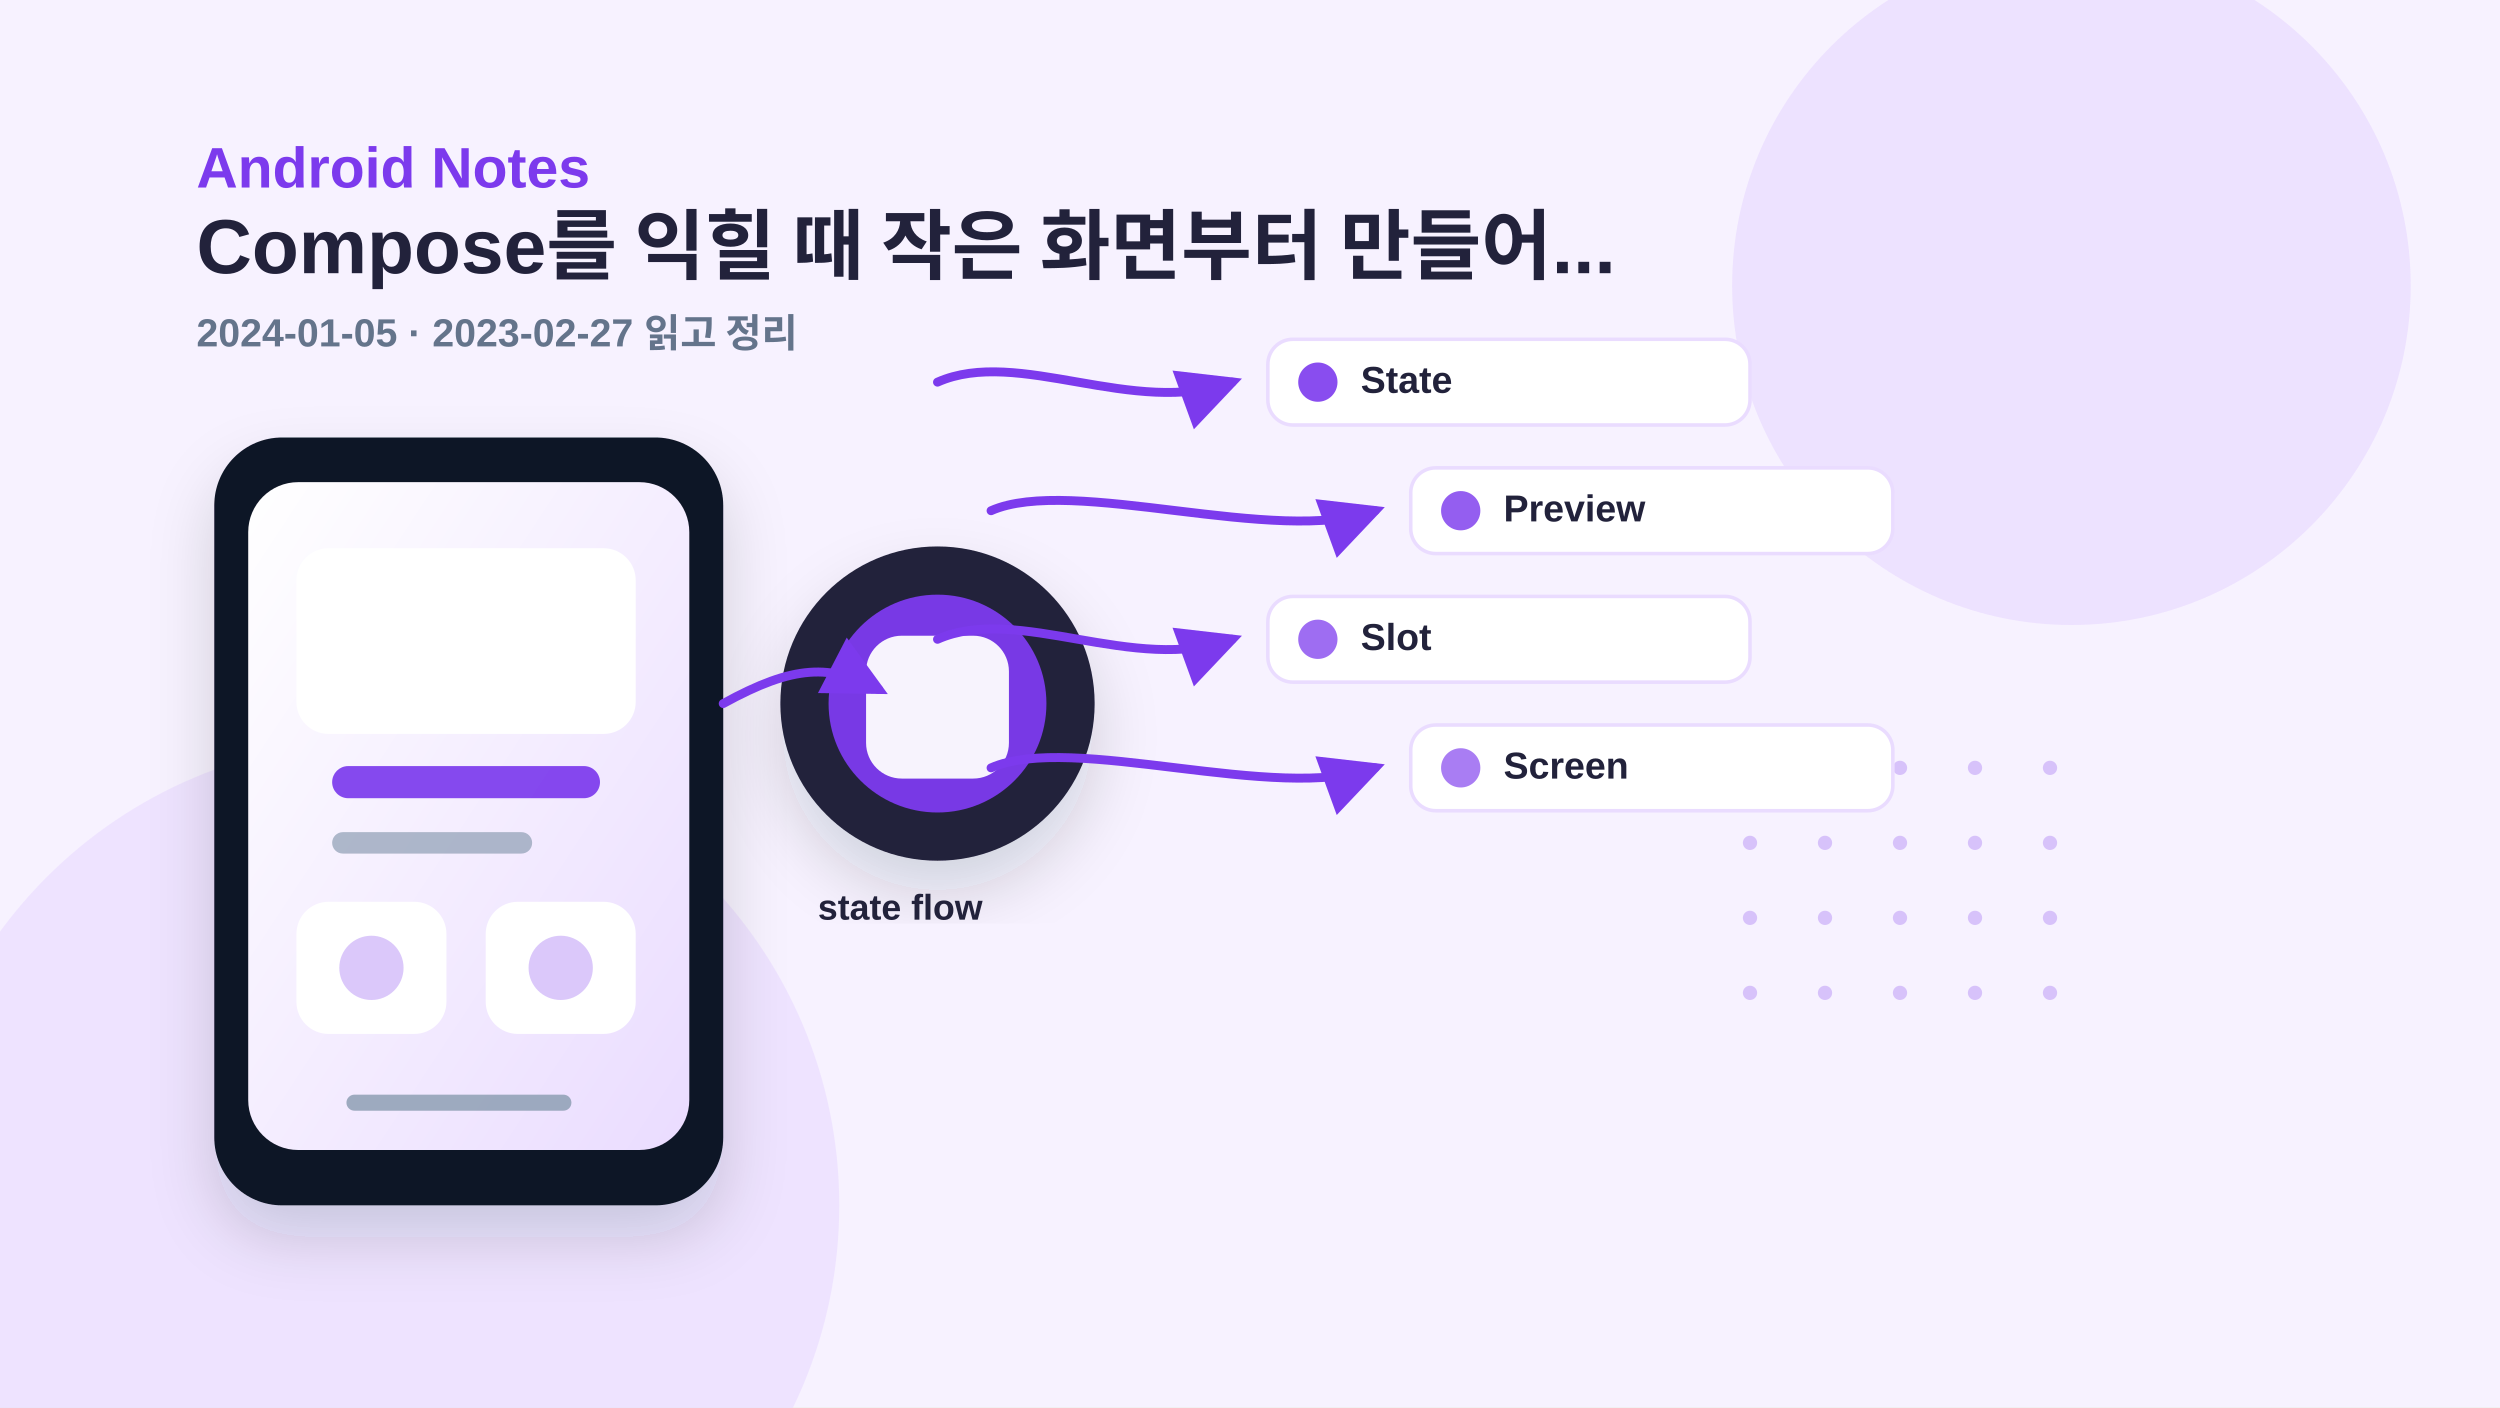
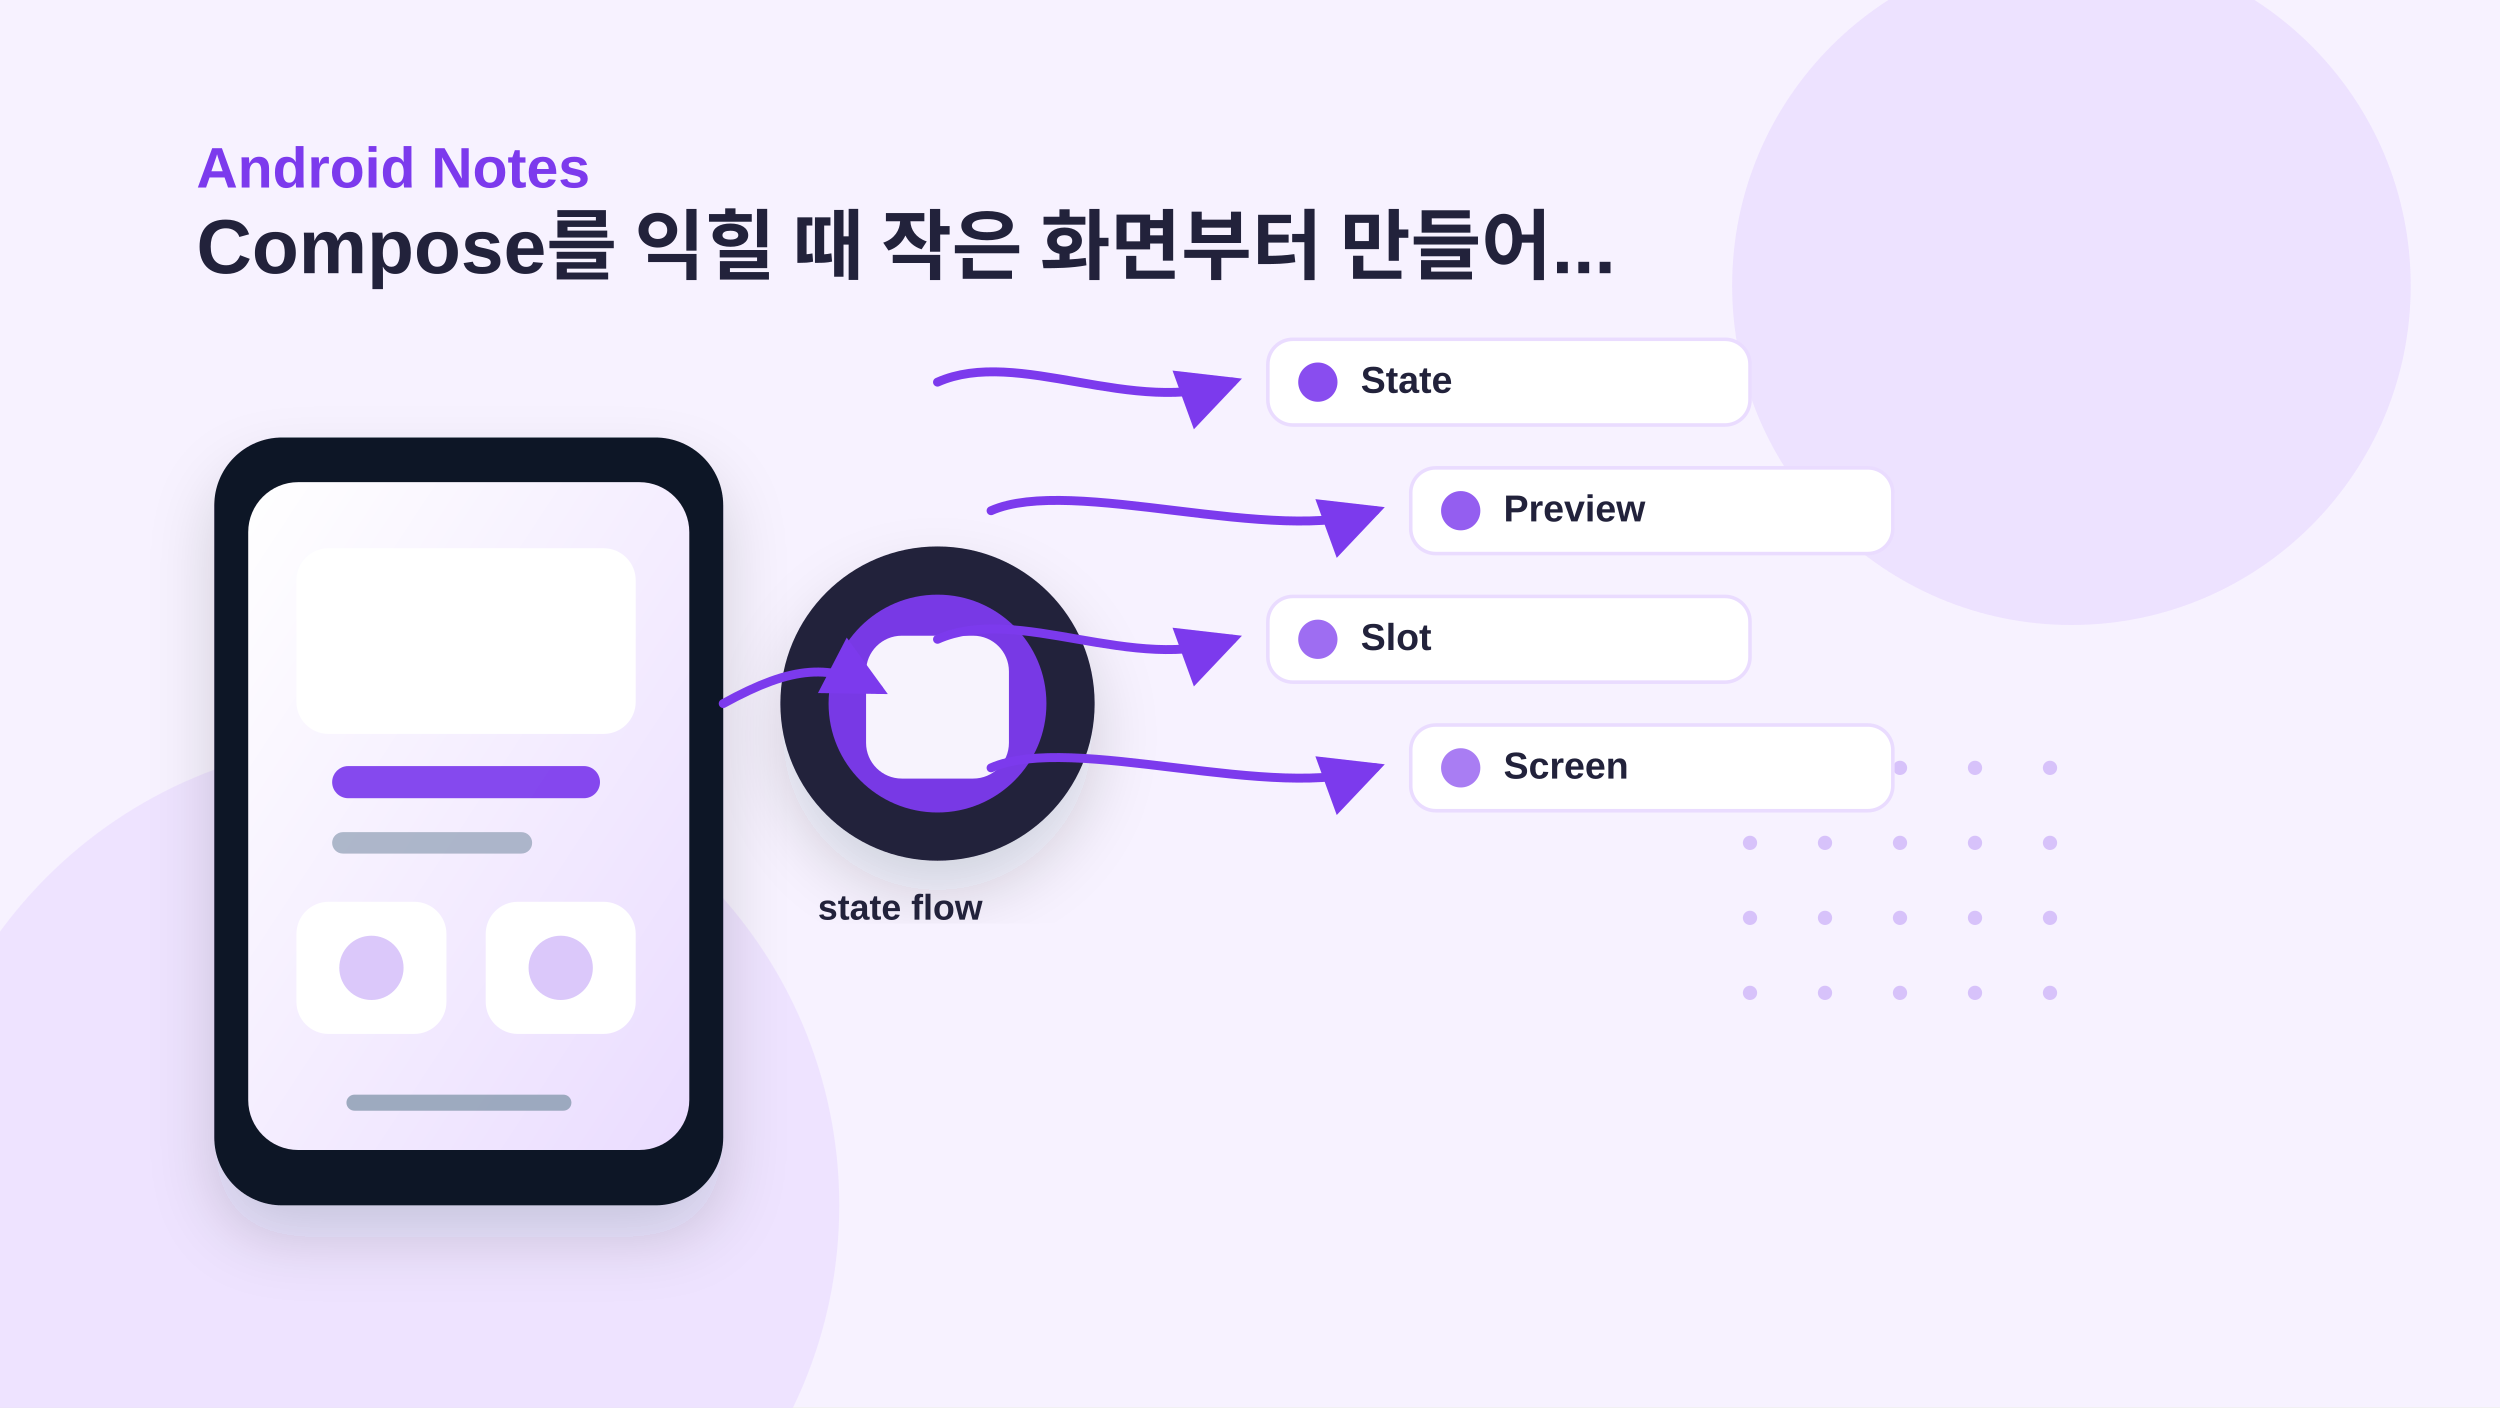
<svg xmlns="http://www.w3.org/2000/svg" width="1400" height="788" viewBox="0 0 1400 788" role="img" aria-label="Compose를 익힐 때 작은 화면부터 만들어야 하는 이유">
  <defs>
    <marker id="arrow" viewBox="0 0 12 12" refX="10" refY="6" markerWidth="7" markerHeight="7" orient="auto-start-reverse">
      <path d="M 0 0 L 12 6 L 0 12 z" fill="#7c3aed" />
    </marker>
    <filter id="shadow" x="-20%" y="-20%" width="140%" height="140%">
      <feDropShadow dx="0" dy="18" stdDeviation="18" flood-color="#17202a" flood-opacity="0.16" />
    </filter>
    <linearGradient id="phone" x1="0" y1="0" x2="1" y2="1">
      <stop offset="0%" stop-color="#ffffff" />
      <stop offset="100%" stop-color="#eadcff" />
    </linearGradient>
  </defs>
  <rect width="1400" height="788" fill="#f7f2ff" />
  <circle cx="1160" cy="160" r="190" fill="#eadcff" opacity="0.75" />
  <circle cx="210" cy="675" r="260" fill="#eadcff" opacity="0.65" />
  <g opacity="0.26">
    <circle cx="980" cy="430" r="4" fill="#7c3aed" />
    <circle cx="1022" cy="430" r="4" fill="#7c3aed" />
    <circle cx="1064" cy="430" r="4" fill="#7c3aed" />
    <circle cx="1106" cy="430" r="4" fill="#7c3aed" />
    <circle cx="1148" cy="430" r="4" fill="#7c3aed" />
    <circle cx="980" cy="472" r="4" fill="#7c3aed" />
    <circle cx="1022" cy="472" r="4" fill="#7c3aed" />
    <circle cx="1064" cy="472" r="4" fill="#7c3aed" />
    <circle cx="1106" cy="472" r="4" fill="#7c3aed" />
    <circle cx="1148" cy="472" r="4" fill="#7c3aed" />
    <circle cx="980" cy="514" r="4" fill="#7c3aed" />
    <circle cx="1022" cy="514" r="4" fill="#7c3aed" />
    <circle cx="1064" cy="514" r="4" fill="#7c3aed" />
    <circle cx="1106" cy="514" r="4" fill="#7c3aed" />
    <circle cx="1148" cy="514" r="4" fill="#7c3aed" />
    <circle cx="980" cy="556" r="4" fill="#7c3aed" />
    <circle cx="1022" cy="556" r="4" fill="#7c3aed" />
    <circle cx="1064" cy="556" r="4" fill="#7c3aed" />
    <circle cx="1106" cy="556" r="4" fill="#7c3aed" />
    <circle cx="1148" cy="556" r="4" fill="#7c3aed" />
  </g>
  <text x="110" y="105" font-family="Arial, Apple SD Gothic Neo, sans-serif" font-size="32" fill="#7c3aed" font-weight="800">Android Notes</text>
  <text x="110" y="153" font-family="Arial, Apple SD Gothic Neo, sans-serif" font-size="43" fill="#22223b" font-weight="800">Compose를 익힐 때 작은 화면부터 만들어...</text>
-   <text x="110" y="194" font-family="Arial, Apple SD Gothic Neo, sans-serif" font-size="22" fill="#64748b" font-weight="600">2024-01-05 · 2023-02-27 읽고 정리</text>
  <g filter="url(#shadow)">
    <rect x="120" y="245" width="285" height="430" rx="38" fill="#111827" />
    <rect x="139" y="270" width="247" height="374" rx="28" fill="url(#phone)" />
    <rect x="166" y="307" width="190" height="104" rx="18" fill="#ffffff" />
    <rect x="186" y="429" width="150" height="18" rx="9" fill="#7c3aed" opacity="0.92" />
    <rect x="186" y="466" width="112" height="12" rx="6" fill="#94a3b8" opacity="0.75" />
    <rect x="166" y="505" width="84" height="74" rx="18" fill="#ffffff" />
    <rect x="272" y="505" width="84" height="74" rx="18" fill="#ffffff" />
    <circle cx="208" cy="542" r="18" fill="#7c3aed" opacity="0.28" />
    <circle cx="314" cy="542" r="18" fill="#7c3aed" opacity="0.28" />
    <rect x="194" y="613" width="126" height="9" rx="4.5" fill="#94a3b8" opacity="0.9" />
  </g>
  <g>
    <circle cx="525" cy="394" r="88" fill="#22223b" filter="url(#shadow)" />
    <circle cx="525" cy="394" r="61" fill="#7c3aed" opacity="0.95" />
    <rect x="485" y="356" width="80" height="80" rx="20" fill="#ffffff" opacity="0.94" />
    <path d="M 405 394 C 445 372, 465 372, 492 386" fill="none" stroke="#7c3aed" stroke-width="5" stroke-linecap="round" marker-end="url(#arrow)" />
    <text x="458" y="515" font-family="Arial, Apple SD Gothic Neo, sans-serif" font-size="20" fill="#22223b" font-weight="800">state flow</text>
  </g>
  <path d="M 525 214 C 570 194, 635 234, 690 214" fill="none" stroke="#7c3aed" stroke-width="5" stroke-linecap="round" marker-end="url(#arrow)" />
  <path d="M 555 286 C 600 266, 715 306, 770 286" fill="none" stroke="#7c3aed" stroke-width="5" stroke-linecap="round" marker-end="url(#arrow)" />
  <path d="M 525 358 C 570 338, 635 378, 690 358" fill="none" stroke="#7c3aed" stroke-width="5" stroke-linecap="round" marker-end="url(#arrow)" />
  <path d="M 555 430 C 600 410, 715 450, 770 430" fill="none" stroke="#7c3aed" stroke-width="5" stroke-linecap="round" marker-end="url(#arrow)" />
  <rect x="710" y="190" width="270" height="48" rx="14" fill="#ffffff" stroke="#eadcff" stroke-width="2" />
  <circle cx="738" cy="214" r="11" fill="#7c3aed" opacity="0.9" />
  <text x="762" y="220" font-family="Arial, Apple SD Gothic Neo, sans-serif" font-size="21" fill="#22223b" font-weight="700">State</text>
  <rect x="790" y="262" width="270" height="48" rx="14" fill="#ffffff" stroke="#eadcff" stroke-width="2" />
  <circle cx="818" cy="286" r="11" fill="#7c3aed" opacity="0.82" />
  <text x="842" y="292" font-family="Arial, Apple SD Gothic Neo, sans-serif" font-size="21" fill="#22223b" font-weight="700">Preview</text>
  <rect x="710" y="334" width="270" height="48" rx="14" fill="#ffffff" stroke="#eadcff" stroke-width="2" />
  <circle cx="738" cy="358" r="11" fill="#7c3aed" opacity="0.74" />
  <text x="762" y="364" font-family="Arial, Apple SD Gothic Neo, sans-serif" font-size="21" fill="#22223b" font-weight="700">Slot</text>
  <rect x="790" y="406" width="270" height="48" rx="14" fill="#ffffff" stroke="#eadcff" stroke-width="2" />
  <circle cx="818" cy="430" r="11" fill="#7c3aed" opacity="0.66" />
  <text x="842" y="436" font-family="Arial, Apple SD Gothic Neo, sans-serif" font-size="21" fill="#22223b" font-weight="700">Screen</text>
</svg>
